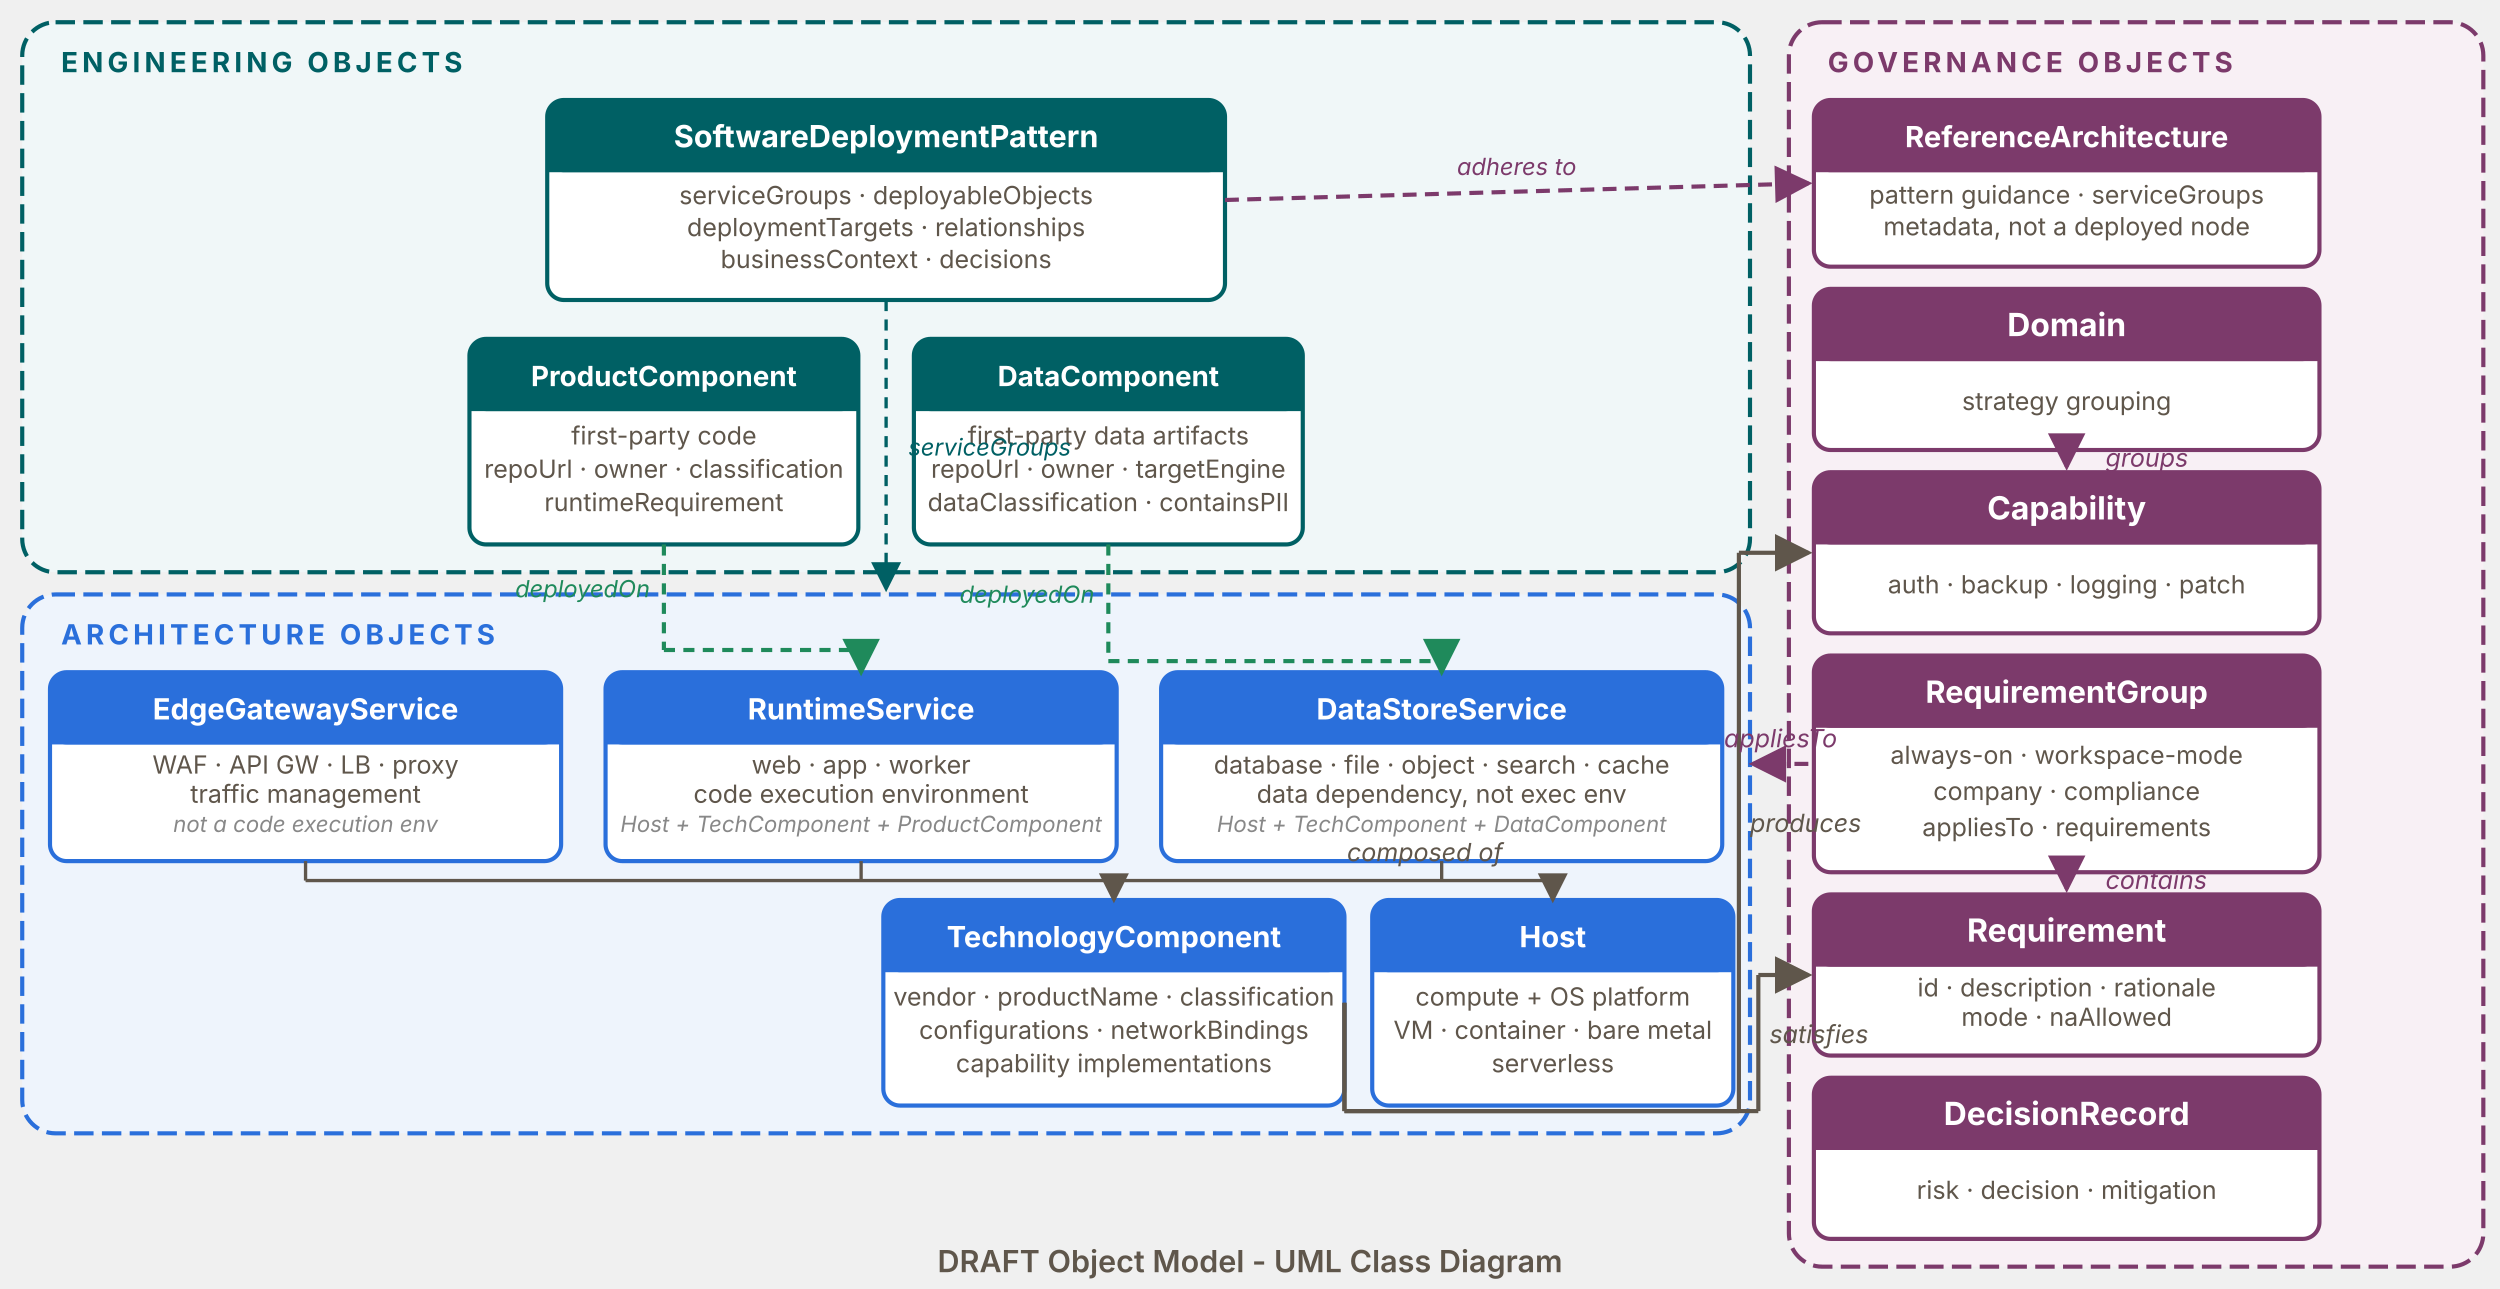
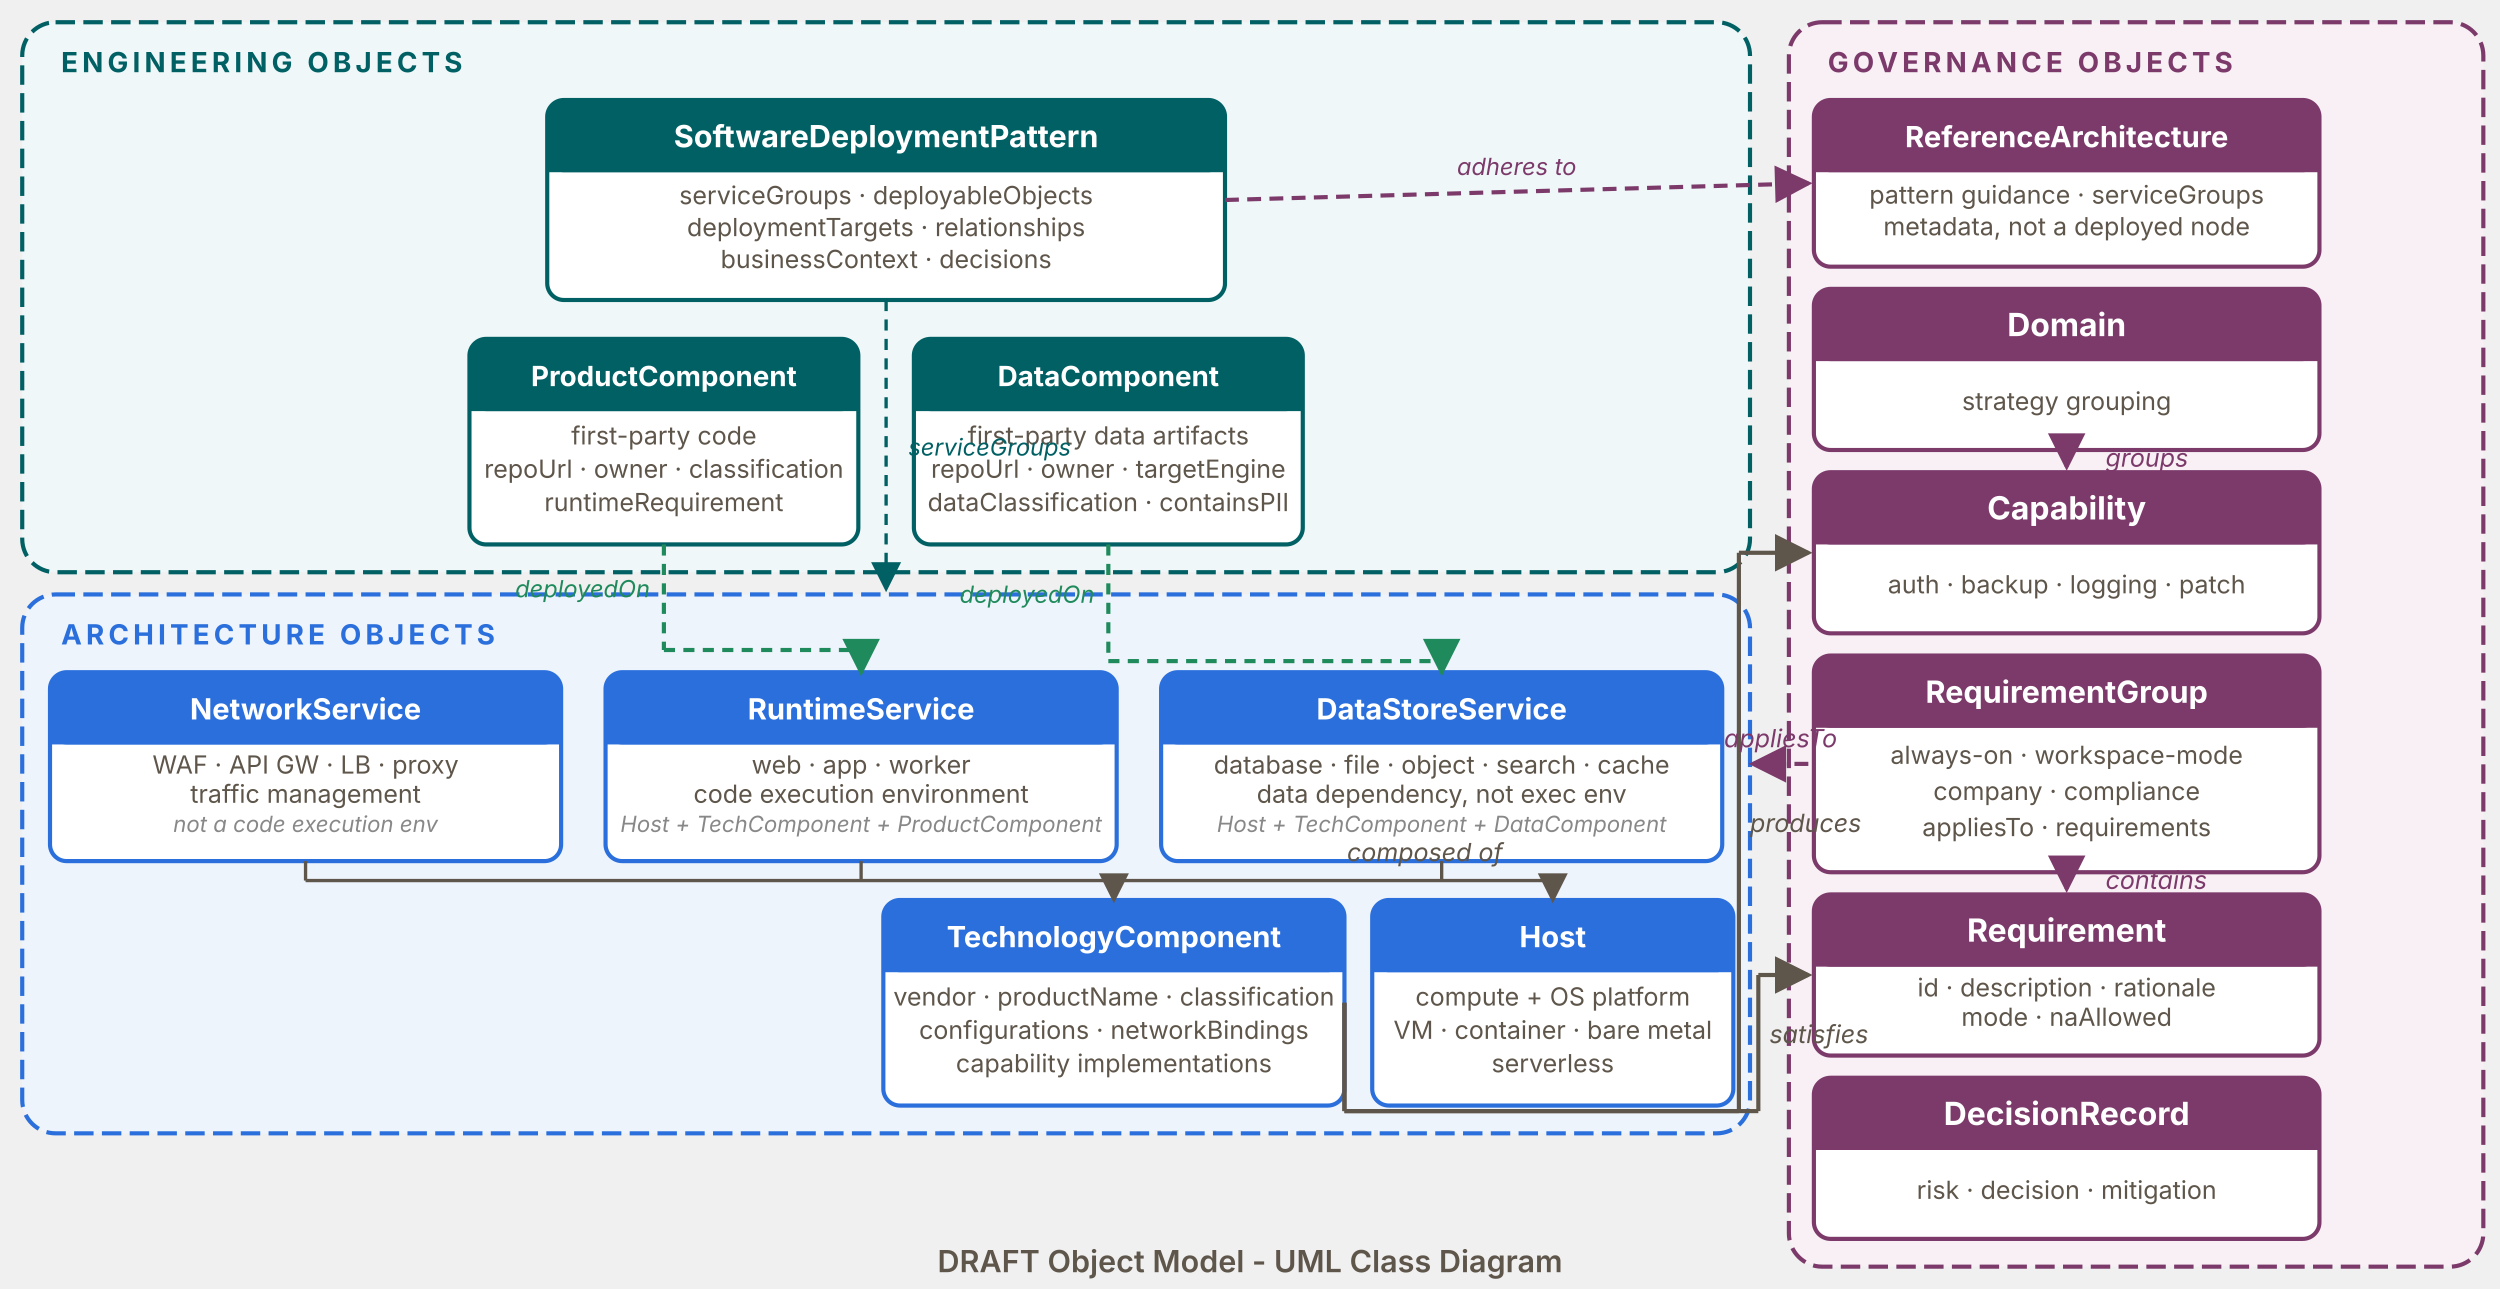
<svg xmlns="http://www.w3.org/2000/svg" viewBox="0 0 900 464" width="900" height="464" font-family="Inter, ui-sans-serif, system-ui, sans-serif">
  <defs>
    <marker id="arr" markerWidth="9" markerHeight="9" refX="8" refY="4.5" orient="auto">
      <polygon points="0 0, 9 4.5, 0 9" fill="#5f564b" />
    </marker>
    <marker id="arr-p" markerWidth="9" markerHeight="9" refX="8" refY="4.5" orient="auto">
      <polygon points="0 0, 9 4.5, 0 9" fill="#7c3a6b" />
    </marker>
    <marker id="arr-g" markerWidth="9" markerHeight="9" refX="8" refY="4.5" orient="auto">
      <polygon points="0 0, 9 4.5, 0 9" fill="#1f8a5b" />
    </marker>
    <marker id="arr-e" markerWidth="9" markerHeight="9" refX="8" refY="4.5" orient="auto">
      <polygon points="0 0, 9 4.5, 0 9" fill="#006064" />
    </marker>
  </defs>
  <rect x="8" y="8" width="622" height="198" rx="12" fill="#f0f7f8" stroke="#006064" stroke-width="1.5" stroke-dasharray="7 3" />
  <text x="22.0" y="26.0" font-size="10" fill="#006064" text-anchor="start" font-weight="700" letter-spacing="1.5">ENGINEERING OBJECTS</text>
  <rect x="8" y="214" width="622" height="194" rx="12" fill="#eef4fc" stroke="#2a6fdb" stroke-width="1.5" stroke-dasharray="7 3" />
  <text x="22.0" y="232.0" font-size="10" fill="#2a6fdb" text-anchor="start" font-weight="700" letter-spacing="1.5">ARCHITECTURE OBJECTS</text>
  <rect x="644" y="8" width="250" height="448" rx="12" fill="#f8f0f5" stroke="#7c3a6b" stroke-width="1.5" stroke-dasharray="7 3" />
  <text x="658.0" y="26.0" font-size="10" fill="#7c3a6b" text-anchor="start" font-weight="700" letter-spacing="1.5">GOVERNANCE OBJECTS</text>
  <rect x="197.0" y="36.0" width="244" height="72" rx="6" fill="white" stroke="#006064" stroke-width="1.5" />
  <rect x="197.0" y="36.0" width="244" height="26" rx="6" fill="#006064" />
  <rect x="197.0" y="56.0" width="244" height="6" fill="#006064" />
  <text x="319.0" y="53.0" font-size="11" fill="white" text-anchor="middle" font-weight="700">SoftwareDeploymentPattern</text>
  <text x="319.0" y="73.5" font-size="9" fill="#5f564b" text-anchor="middle">serviceGroups · deployableObjects</text>
  <text x="319.0" y="85.0" font-size="9" fill="#5f564b" text-anchor="middle">deploymentTargets · relationships</text>
  <text x="319.0" y="96.5" font-size="9" fill="#5f564b" text-anchor="middle">businessContext · decisions</text>
  <rect x="169.0" y="122.0" width="140" height="74" rx="6" fill="white" stroke="#006064" stroke-width="1.5" />
  <rect x="169.0" y="122.0" width="140" height="26" rx="6" fill="#006064" />
  <rect x="169.0" y="142.0" width="140" height="6" fill="#006064" />
  <text x="239.0" y="139.0" font-size="10" fill="white" text-anchor="middle" font-weight="700">ProductComponent</text>
  <text x="239.0" y="160.0" font-size="9" fill="#5f564b" text-anchor="middle">first-party code</text>
  <text x="239.0" y="172.0" font-size="9" fill="#5f564b" text-anchor="middle">repoUrl · owner · classification</text>
  <text x="239.0" y="184.0" font-size="9" fill="#5f564b" text-anchor="middle">runtimeRequirement</text>
  <rect x="329.0" y="122.0" width="140" height="74" rx="6" fill="white" stroke="#006064" stroke-width="1.5" />
  <rect x="329.0" y="122.0" width="140" height="26" rx="6" fill="#006064" />
  <rect x="329.0" y="142.0" width="140" height="6" fill="#006064" />
  <text x="399.0" y="139.0" font-size="10" fill="white" text-anchor="middle" font-weight="700">DataComponent</text>
  <text x="399.0" y="160.0" font-size="9" fill="#5f564b" text-anchor="middle">first-party data artifacts</text>
  <text x="399.0" y="172.0" font-size="9" fill="#5f564b" text-anchor="middle">repoUrl · owner · targetEngine</text>
  <text x="399.0" y="184.0" font-size="9" fill="#5f564b" text-anchor="middle">dataClassification · containsPII</text>
  <rect x="18.0" y="242.0" width="184" height="68" rx="6" fill="white" stroke="#2a6fdb" stroke-width="1.5" />
  <rect x="18.0" y="242.0" width="184" height="26" rx="6" fill="#2a6fdb" />
  <rect x="18.0" y="262.0" width="184" height="6" fill="#2a6fdb" />
-   <text x="110.0" y="259.0" font-size="10.5" fill="white" text-anchor="middle" font-weight="700">EdgeGatewayService</text>
+   <text x="110.0" y="259.0" font-size="10.5" fill="white" text-anchor="middle" font-weight="700">NetworkService</text>
  <text x="110.0" y="278.5" font-size="9" fill="#5f564b" text-anchor="middle">WAF · API GW · LB · proxy</text>
  <text x="110.0" y="289.0" font-size="9" fill="#5f564b" text-anchor="middle">traffic management</text>
  <text x="110.0" y="299.5" font-size="8" fill="#888" text-anchor="middle" font-style="italic">not a code execution env</text>
  <rect x="218.0" y="242.0" width="184" height="68" rx="6" fill="white" stroke="#2a6fdb" stroke-width="1.5" />
  <rect x="218.0" y="242.0" width="184" height="26" rx="6" fill="#2a6fdb" />
  <rect x="218.0" y="262.0" width="184" height="6" fill="#2a6fdb" />
  <text x="310.0" y="259.0" font-size="10.5" fill="white" text-anchor="middle" font-weight="700">RuntimeService</text>
  <text x="310.0" y="278.5" font-size="9" fill="#5f564b" text-anchor="middle">web · app · worker</text>
  <text x="310.0" y="289.0" font-size="9" fill="#5f564b" text-anchor="middle">code execution environment</text>
  <text x="310.0" y="299.5" font-size="8" fill="#888" text-anchor="middle" font-style="italic">Host + TechComponent + ProductComponent</text>
  <rect x="418.0" y="242.0" width="202" height="68" rx="6" fill="white" stroke="#2a6fdb" stroke-width="1.5" />
  <rect x="418.0" y="242.0" width="202" height="26" rx="6" fill="#2a6fdb" />
  <rect x="418.0" y="262.0" width="202" height="6" fill="#2a6fdb" />
  <text x="519.0" y="259.0" font-size="10.5" fill="white" text-anchor="middle" font-weight="700">DataStoreService</text>
  <text x="519.0" y="278.5" font-size="9" fill="#5f564b" text-anchor="middle">database · file · object · search · cache</text>
  <text x="519.0" y="289.0" font-size="9" fill="#5f564b" text-anchor="middle">data dependency, not exec env</text>
  <text x="519.0" y="299.5" font-size="8" fill="#888" text-anchor="middle" font-style="italic">Host + TechComponent + DataComponent</text>
  <rect x="318.0" y="324.0" width="166" height="74" rx="6" fill="white" stroke="#2a6fdb" stroke-width="1.5" />
  <rect x="318.0" y="324.0" width="166" height="26" rx="6" fill="#2a6fdb" />
  <rect x="318.0" y="344.0" width="166" height="6" fill="#2a6fdb" />
  <text x="401.0" y="341.0" font-size="10.5" fill="white" text-anchor="middle" font-weight="700">TechnologyComponent</text>
  <text x="401.0" y="362.0" font-size="9" fill="#5f564b" text-anchor="middle">vendor · productName · classification</text>
  <text x="401.0" y="374.0" font-size="9" fill="#5f564b" text-anchor="middle">configurations · networkBindings</text>
  <text x="401.0" y="386.0" font-size="9" fill="#5f564b" text-anchor="middle">capability implementations</text>
  <rect x="494.0" y="324.0" width="130" height="74" rx="6" fill="white" stroke="#2a6fdb" stroke-width="1.5" />
  <rect x="494.0" y="324.0" width="130" height="26" rx="6" fill="#2a6fdb" />
  <rect x="494.0" y="344.0" width="130" height="6" fill="#2a6fdb" />
  <text x="559.0" y="341.0" font-size="10.5" fill="white" text-anchor="middle" font-weight="700">Host</text>
  <text x="559.0" y="362.0" font-size="9" fill="#5f564b" text-anchor="middle">compute + OS platform</text>
  <text x="559.0" y="374.0" font-size="9" fill="#5f564b" text-anchor="middle">VM · container · bare metal</text>
  <text x="559.0" y="386.0" font-size="9" fill="#5f564b" text-anchor="middle">serverless</text>
  <rect x="653.0" y="36.0" width="182" height="60" rx="6" fill="white" stroke="#7c3a6b" stroke-width="1.5" />
  <rect x="653.0" y="36.0" width="182" height="26" rx="6" fill="#7c3a6b" />
  <rect x="653.0" y="56.0" width="182" height="6" fill="#7c3a6b" />
  <text x="744.0" y="53.0" font-size="10.5" fill="white" text-anchor="middle" font-weight="700">ReferenceArchitecture</text>
  <text x="744.0" y="73.3" font-size="9" fill="#5f564b" text-anchor="middle">pattern guidance · serviceGroups</text>
  <text x="744.0" y="84.7" font-size="9" fill="#5f564b" text-anchor="middle">metadata, not a deployed node</text>
  <rect x="653.0" y="104.0" width="182" height="58" rx="6" fill="white" stroke="#7c3a6b" stroke-width="1.5" />
  <rect x="653.0" y="104.0" width="182" height="26" rx="6" fill="#7c3a6b" />
  <rect x="653.0" y="124.0" width="182" height="6" fill="#7c3a6b" />
  <text x="744.0" y="121.0" font-size="11.5" fill="white" text-anchor="middle" font-weight="700">Domain</text>
  <text x="744.0" y="147.6" font-size="9" fill="#5f564b" text-anchor="middle">strategy grouping</text>
  <rect x="653.0" y="170.0" width="182" height="58" rx="6" fill="white" stroke="#7c3a6b" stroke-width="1.5" />
  <rect x="653.0" y="170.0" width="182" height="26" rx="6" fill="#7c3a6b" />
  <rect x="653.0" y="190.0" width="182" height="6" fill="#7c3a6b" />
  <text x="744.0" y="187.0" font-size="11.5" fill="white" text-anchor="middle" font-weight="700">Capability</text>
  <text x="744.0" y="213.6" font-size="9" fill="#5f564b" text-anchor="middle">auth · backup · logging · patch</text>
  <rect x="653.0" y="236.0" width="182" height="78" rx="6" fill="white" stroke="#7c3a6b" stroke-width="1.5" />
  <rect x="653.0" y="236.0" width="182" height="26" rx="6" fill="#7c3a6b" />
  <rect x="653.0" y="256.0" width="182" height="6" fill="#7c3a6b" />
  <text x="744.0" y="253.0" font-size="11" fill="white" text-anchor="middle" font-weight="700">RequirementGroup</text>
  <text x="744.0" y="275.0" font-size="9" fill="#5f564b" text-anchor="middle">always-on · workspace-mode</text>
  <text x="744.0" y="288.0" font-size="9" fill="#5f564b" text-anchor="middle">company · compliance</text>
  <text x="744.0" y="301.0" font-size="9" fill="#5f564b" text-anchor="middle">appliesTo · requirements</text>
  <rect x="653.0" y="322.0" width="182" height="58" rx="6" fill="white" stroke="#7c3a6b" stroke-width="1.5" />
  <rect x="653.0" y="322.0" width="182" height="26" rx="6" fill="#7c3a6b" />
  <rect x="653.0" y="342.0" width="182" height="6" fill="#7c3a6b" />
  <text x="744.0" y="339.0" font-size="11.5" fill="white" text-anchor="middle" font-weight="700">Requirement</text>
  <text x="744.0" y="358.7" font-size="9" fill="#5f564b" text-anchor="middle">id · description · rationale</text>
  <text x="744.0" y="369.3" font-size="9" fill="#5f564b" text-anchor="middle">mode · naAllowed</text>
  <rect x="653.0" y="388.0" width="182" height="58" rx="6" fill="white" stroke="#7c3a6b" stroke-width="1.5" />
  <rect x="653.0" y="388.0" width="182" height="26" rx="6" fill="#7c3a6b" />
  <rect x="653.0" y="408.0" width="182" height="6" fill="#7c3a6b" />
  <text x="744.0" y="405.0" font-size="11.5" fill="white" text-anchor="middle" font-weight="700">DecisionRecord</text>
  <text x="744.0" y="431.6" font-size="9" fill="#5f564b" text-anchor="middle">risk · decision · mitigation</text>
  <line x1="441.0" y1="72.0" x2="651.0" y2="66.0" stroke="#7c3a6b" stroke-width="1.5" stroke-dasharray="5 3" marker-end="url(#arr-p)" />
  <text x="546.0" y="63.0" font-size="8.5" fill="#7c3a6b" text-anchor="middle" font-style="italic">adheres to</text>
  <line x1="319.0" y1="108.0" x2="319.0" y2="212.0" stroke="#006064" stroke-width="1.2" stroke-dasharray="4 3" marker-end="url(#arr-e)" />
  <text x="327.0" y="164.0" font-size="8.5" fill="#006064" text-anchor="start" font-style="italic">serviceGroups</text>
  <line x1="239.0" y1="196.0" x2="239.0" y2="234.0" stroke="#1f8a5b" stroke-width="1.5" stroke-dasharray="4 3" />
  <line x1="239.0" y1="234.0" x2="310.0" y2="234.0" stroke="#1f8a5b" stroke-width="1.5" stroke-dasharray="4 3" />
  <line x1="310.0" y1="234.0" x2="310.0" y2="242.0" stroke="#1f8a5b" stroke-width="1.5" stroke-dasharray="4 3" marker-end="url(#arr-g)" />
  <text x="234.0" y="215.0" font-size="8.5" fill="#1f8a5b" text-anchor="end" font-style="italic">deployedOn</text>
  <line x1="399.0" y1="196.0" x2="399.0" y2="238.0" stroke="#1f8a5b" stroke-width="1.5" stroke-dasharray="4 3" />
  <line x1="399.0" y1="238.0" x2="519.0" y2="238.0" stroke="#1f8a5b" stroke-width="1.5" stroke-dasharray="4 3" />
  <line x1="519.0" y1="238.0" x2="519.0" y2="242.0" stroke="#1f8a5b" stroke-width="1.5" stroke-dasharray="4 3" marker-end="url(#arr-g)" />
  <text x="394.0" y="217.0" font-size="8.5" fill="#1f8a5b" text-anchor="end" font-style="italic">deployedOn</text>
  <line x1="110.0" y1="310.0" x2="110.0" y2="317.0" stroke="#5f564b" stroke-width="1.2" />
  <line x1="310.0" y1="310.0" x2="310.0" y2="317.0" stroke="#5f564b" stroke-width="1.2" />
  <line x1="519.0" y1="310.0" x2="519.0" y2="317.0" stroke="#5f564b" stroke-width="1.2" />
  <line x1="110.0" y1="317.0" x2="559.0" y2="317.0" stroke="#5f564b" stroke-width="1.2" />
  <line x1="401.0" y1="317.0" x2="401.0" y2="324.0" stroke="#5f564b" stroke-width="1.2" marker-end="url(#arr)" />
  <line x1="559.0" y1="317.0" x2="559.0" y2="324.0" stroke="#5f564b" stroke-width="1.2" marker-end="url(#arr)" />
  <text x="541.0" y="310.0" font-size="9" fill="#5f564b" text-anchor="end" font-style="italic">composed of</text>
  <line x1="484.0" y1="361.0" x2="484.0" y2="400.0" stroke="#5f564b" stroke-width="1.5" />
  <line x1="484.0" y1="400.0" x2="626.0" y2="400.0" stroke="#5f564b" stroke-width="1.5" />
  <line x1="626.0" y1="400.0" x2="626.0" y2="199.0" stroke="#5f564b" stroke-width="1.5" />
  <line x1="626.0" y1="199.0" x2="651.0" y2="199.0" stroke="#5f564b" stroke-width="1.5" marker-end="url(#arr)" />
  <text x="630.0" y="299.5" font-size="9" fill="#5f564b" text-anchor="start" font-style="italic">produces</text>
  <line x1="484.0" y1="361.0" x2="484.0" y2="400.0" stroke="#5f564b" stroke-width="1.5" />
  <line x1="484.0" y1="400.0" x2="633.0" y2="400.0" stroke="#5f564b" stroke-width="1.5" />
  <line x1="633.0" y1="400.0" x2="633.0" y2="351.0" stroke="#5f564b" stroke-width="1.5" />
  <line x1="633.0" y1="351.0" x2="651.0" y2="351.0" stroke="#5f564b" stroke-width="1.5" marker-end="url(#arr)" />
  <text x="637.0" y="375.5" font-size="9" fill="#5f564b" text-anchor="start" font-style="italic">satisfies</text>
  <line x1="744.0" y1="162.0" x2="744.0" y2="168.0" stroke="#7c3a6b" stroke-width="1.5" marker-end="url(#arr-p)" />
  <text x="758.0" y="168.0" font-size="9" fill="#7c3a6b" text-anchor="start" font-style="italic">groups</text>
  <line x1="744.0" y1="314.0" x2="744.0" y2="320.0" stroke="#7c3a6b" stroke-width="1.5" marker-end="url(#arr-p)" />
  <text x="758.0" y="320.0" font-size="9" fill="#7c3a6b" text-anchor="start" font-style="italic">contains</text>
  <line x1="651.0" y1="275.0" x2="631.0" y2="275.0" stroke="#7c3a6b" stroke-width="1.5" stroke-dasharray="5 3" marker-end="url(#arr-p)" />
  <text x="641.0" y="269.0" font-size="9" fill="#7c3a6b" text-anchor="middle" font-style="italic">appliesTo</text>
  <text x="450" y="458.0" font-size="11" fill="#5f564b" text-anchor="middle" font-weight="600">DRAFT Object Model - UML Class Diagram</text>
</svg>
